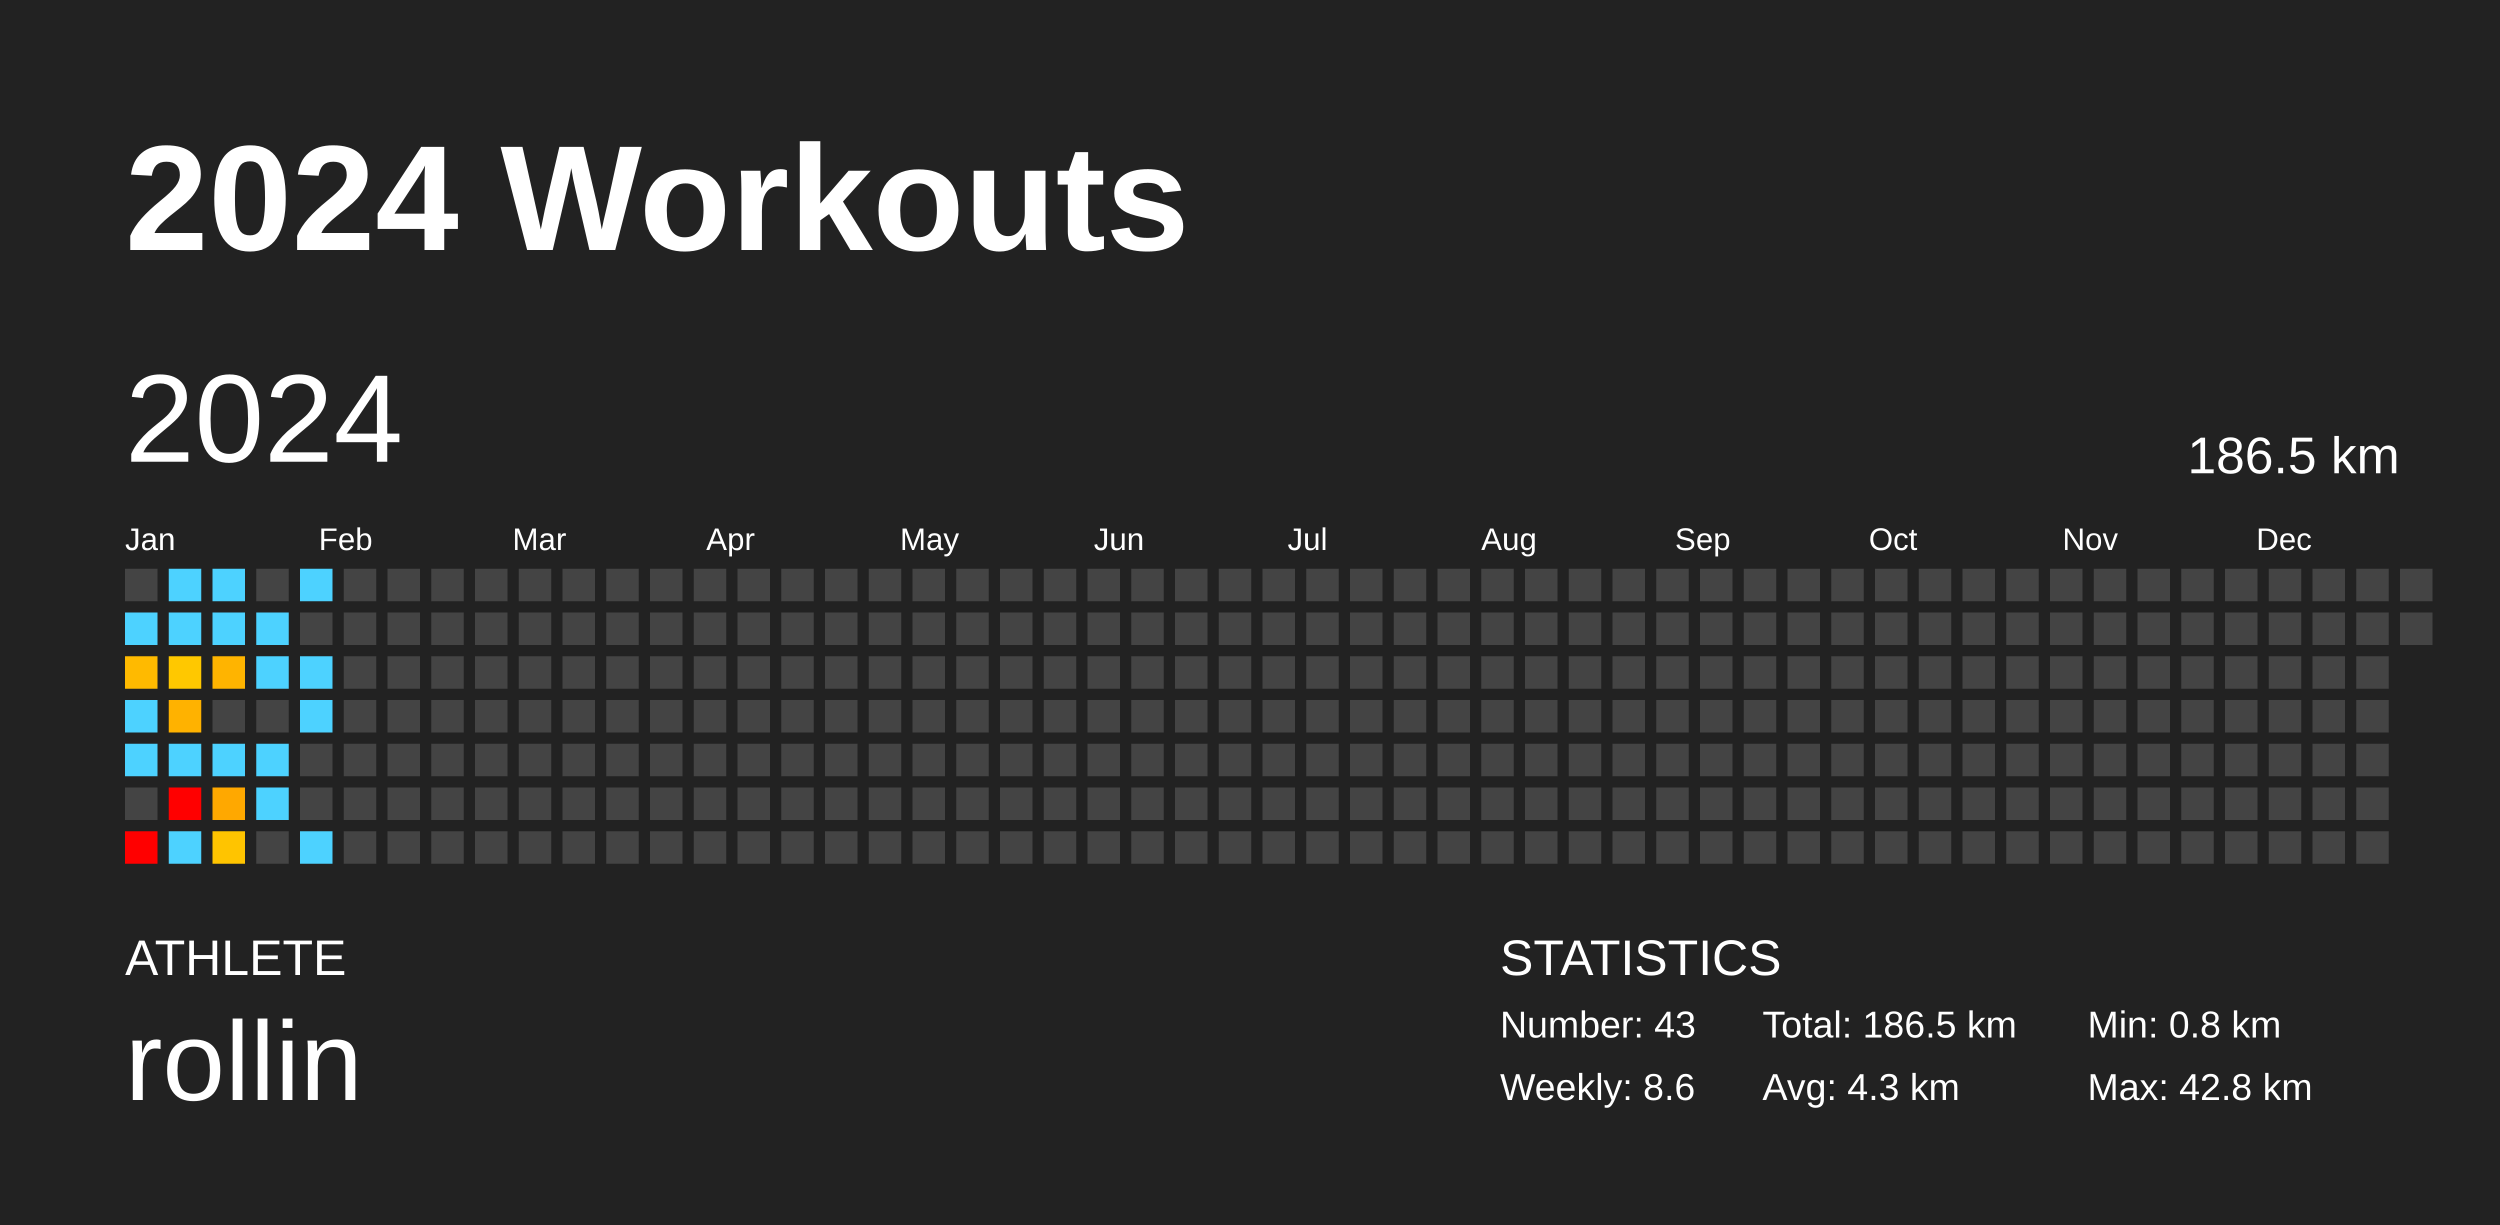
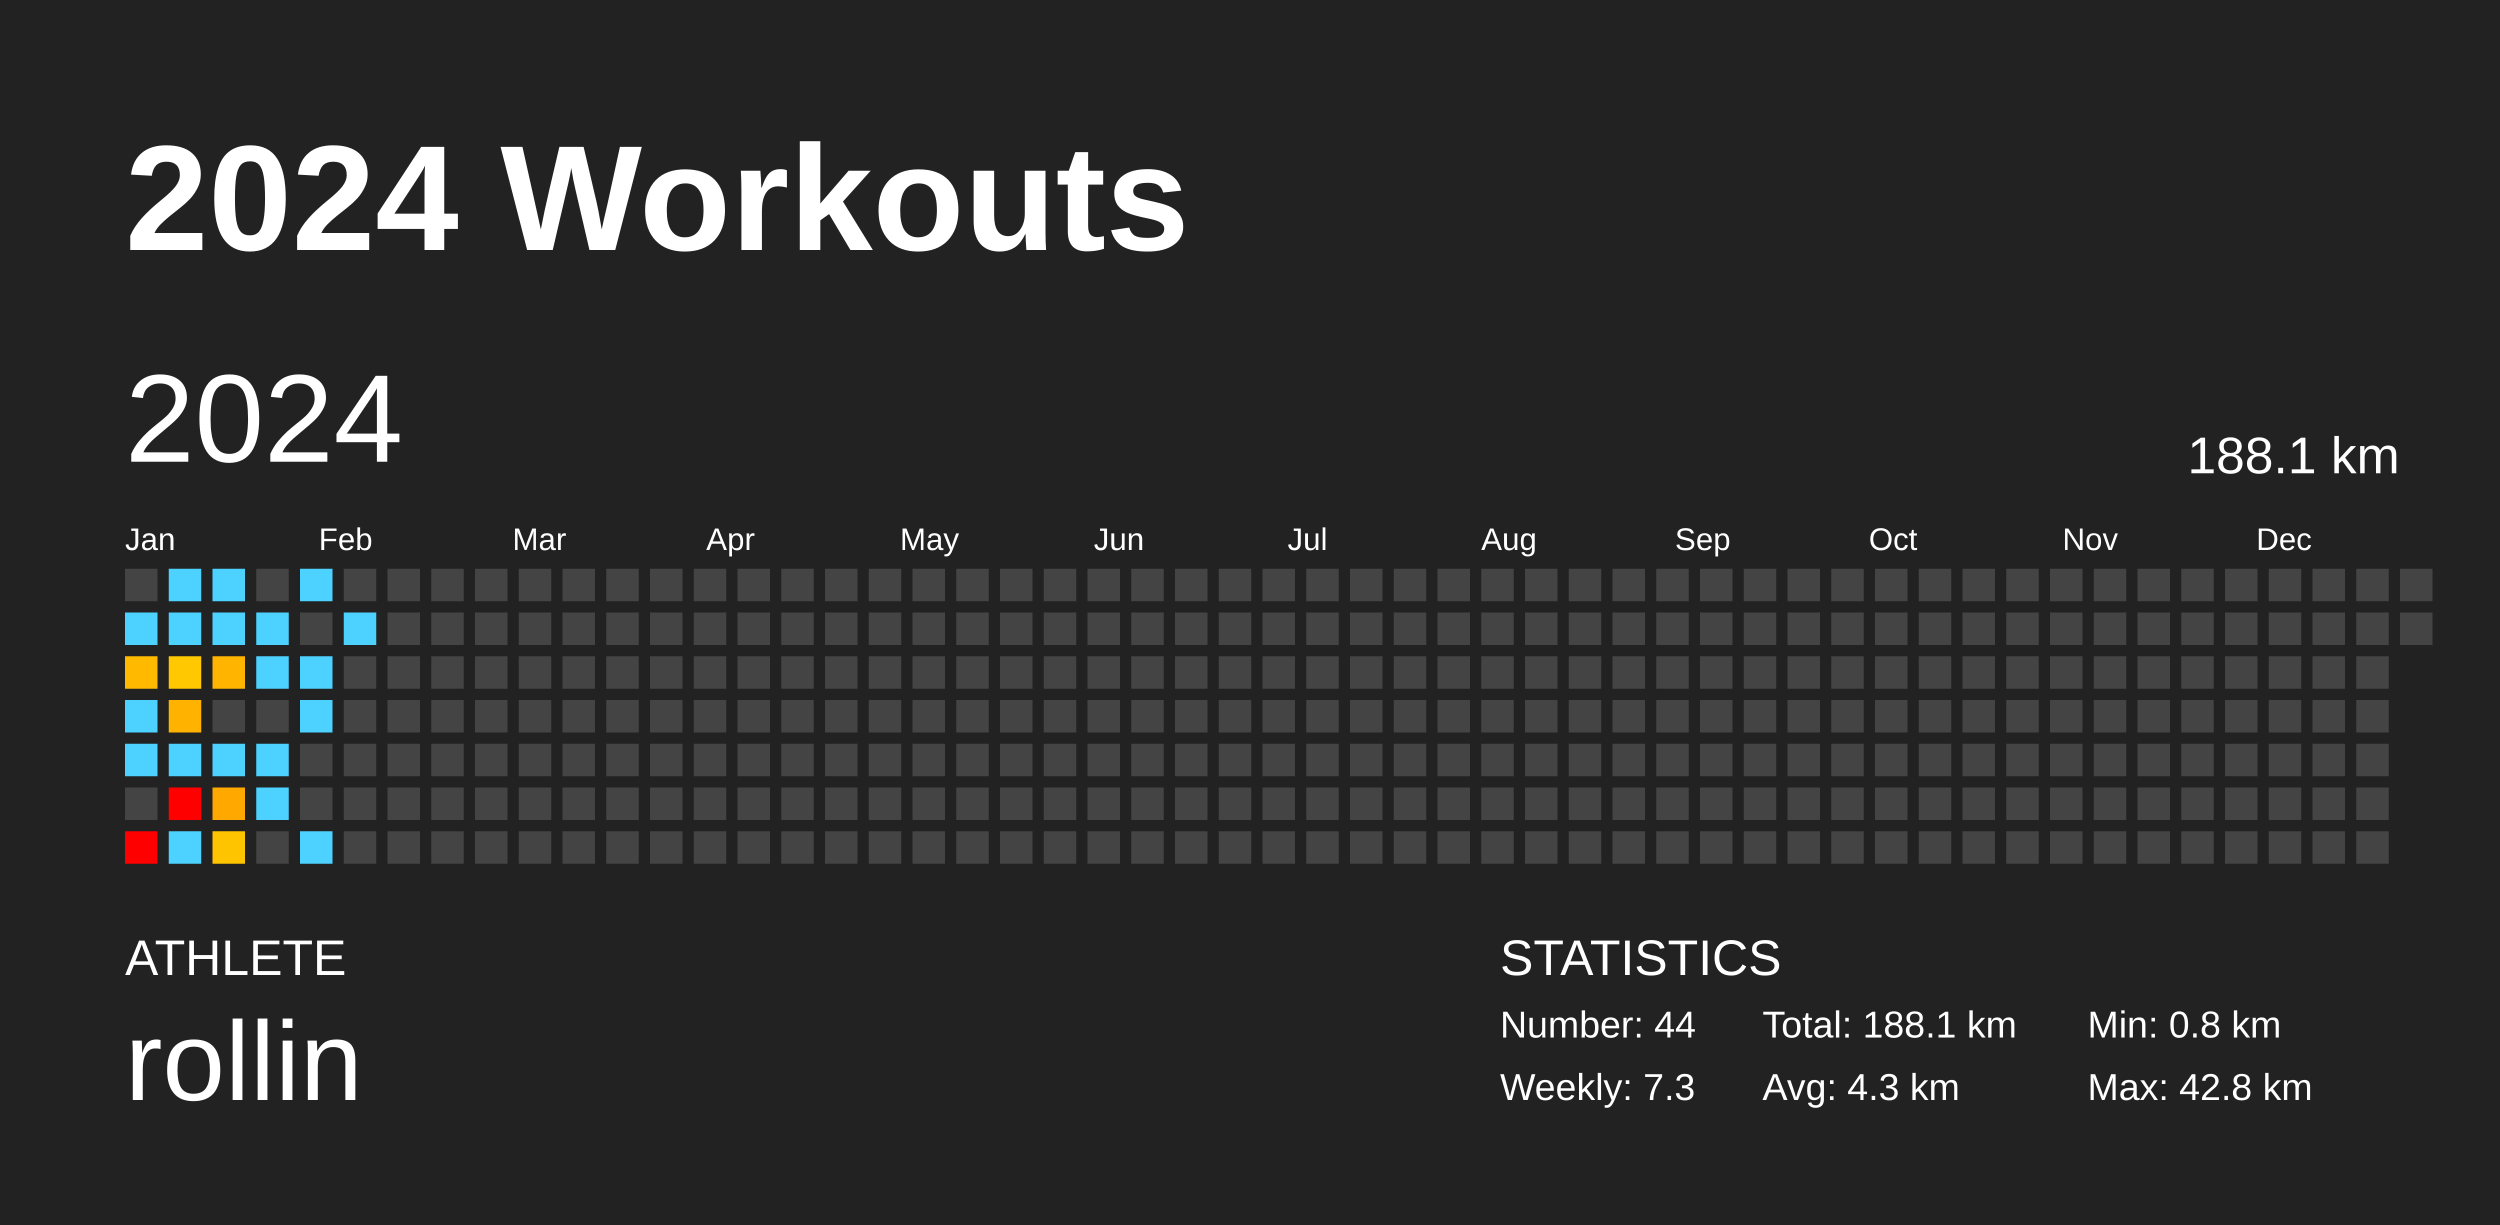
<svg xmlns="http://www.w3.org/2000/svg" baseProfile="full" height="98mm" version="1.1" viewBox="0,0,200,98" width="200mm">
  <defs />
  <rect fill="#222222" height="98" width="200" x="0" y="0" />
  <text fill="#FFFFFF" style="font-size:12px; font-family:Arial; font-weight:bold;" x="10" y="20">2024 Workouts</text>
  <text fill="#FFFFFF" style="font-size:4px; font-family:Arial" x="10" y="78">ATHLETE</text>
  <text fill="#FFFFFF" style="font-size:9px; font-family:Arial" x="10" y="88">rollin</text>
  <text fill="#FFFFFF" style="font-size:4px; font-family:Arial" x="120" y="78">STATISTICS</text>
-   <text fill="#FFFFFF" style="font-size:3px; font-family:Arial" x="120" y="83">Number: 43</text>
-   <text fill="#FFFFFF" style="font-size:3px; font-family:Arial" x="120" y="88">Weekly: 8.6</text>
-   <text fill="#FFFFFF" style="font-size:3px; font-family:Arial" x="141" y="83">Total: 186.5 km</text>
+   <text fill="#FFFFFF" style="font-size:3px; font-family:Arial" x="120" y="83">Number: 44</text>
+   <text fill="#FFFFFF" style="font-size:3px; font-family:Arial" x="120" y="88">Weekly: 7.3</text>
+   <text fill="#FFFFFF" style="font-size:3px; font-family:Arial" x="141" y="83">Total: 188.1 km</text>
  <text fill="#FFFFFF" style="font-size:3px; font-family:Arial" x="141" y="88">Avg: 4.3 km</text>
  <text fill="#FFFFFF" style="font-size:3px; font-family:Arial" x="167" y="83">Min: 0.8 km</text>
  <text fill="#FFFFFF" style="font-size:3px; font-family:Arial" x="167" y="88">Max: 42.8 km</text>
  <text dominant-baseline="hanging" fill="#FFFFFF" style="font-size:10.0px; font-family:Arial;" x="10" y="30">2024</text>
-   <text dominant-baseline="hanging" fill="#FFFFFF" style="font-size:4.125px; font-family:Arial;" x="175" y="35">186.5 km</text>
+   <text dominant-baseline="hanging" fill="#FFFFFF" style="font-size:4.125px; font-family:Arial;" x="175" y="35">188.1 km</text>
  <text fill="#FFFFFF" style="font-size:2.5px; font-family:Arial" x="10.0" y="44">Jan</text>
  <text fill="#FFFFFF" style="font-size:2.5px; font-family:Arial" x="25.5" y="44">Feb</text>
  <text fill="#FFFFFF" style="font-size:2.5px; font-family:Arial" x="41.0" y="44">Mar</text>
  <text fill="#FFFFFF" style="font-size:2.5px; font-family:Arial" x="56.5" y="44">Apr</text>
  <text fill="#FFFFFF" style="font-size:2.5px; font-family:Arial" x="72.0" y="44">May</text>
  <text fill="#FFFFFF" style="font-size:2.5px; font-family:Arial" x="87.5" y="44">Jun</text>
  <text fill="#FFFFFF" style="font-size:2.5px; font-family:Arial" x="103.0" y="44">Jul</text>
  <text fill="#FFFFFF" style="font-size:2.5px; font-family:Arial" x="118.5" y="44">Aug</text>
  <text fill="#FFFFFF" style="font-size:2.5px; font-family:Arial" x="134.0" y="44">Sep</text>
  <text fill="#FFFFFF" style="font-size:2.5px; font-family:Arial" x="149.5" y="44">Oct</text>
  <text fill="#FFFFFF" style="font-size:2.5px; font-family:Arial" x="165.0" y="44">Nov</text>
  <text fill="#FFFFFF" style="font-size:2.5px; font-family:Arial" x="180.5" y="44">Dec</text>
  <rect fill="#444444" height="2.6" width="2.6" x="10.0" y="45.5" />
  <rect fill="#4dd2ff" height="2.6" width="2.6" x="10.0" y="49.0" />
  <rect fill="#ffba00" height="2.6" width="2.6" x="10.0" y="52.5" />
  <rect fill="#4dd2ff" height="2.6" width="2.6" x="10.0" y="56.0" />
  <rect fill="#4dd2ff" height="2.6" width="2.6" x="10.0" y="59.5" />
  <rect fill="#444444" height="2.6" width="2.6" x="10.0" y="63.0" />
  <rect fill="red" height="2.6" width="2.6" x="10.0" y="66.5" />
  <rect fill="#4dd2ff" height="2.6" width="2.6" x="13.5" y="45.5" />
  <rect fill="#4dd2ff" height="2.6" width="2.6" x="13.5" y="49.0" />
  <rect fill="#ffc800" height="2.6" width="2.6" x="13.5" y="52.5" />
  <rect fill="#ffb200" height="2.6" width="2.6" x="13.5" y="56.0" />
  <rect fill="#4dd2ff" height="2.6" width="2.6" x="13.5" y="59.5" />
  <rect fill="red" height="2.6" width="2.6" x="13.5" y="63.0" />
  <rect fill="#4dd2ff" height="2.6" width="2.6" x="13.5" y="66.5" />
  <rect fill="#4dd2ff" height="2.6" width="2.6" x="17.0" y="45.5" />
  <rect fill="#4dd2ff" height="2.6" width="2.6" x="17.0" y="49.0" />
  <rect fill="#ffb400" height="2.6" width="2.6" x="17.0" y="52.5" />
  <rect fill="#444444" height="2.6" width="2.6" x="17.0" y="56.0" />
  <rect fill="#4dd2ff" height="2.6" width="2.6" x="17.0" y="59.5" />
  <rect fill="#ffa800" height="2.6" width="2.6" x="17.0" y="63.0" />
  <rect fill="#ffc400" height="2.6" width="2.6" x="17.0" y="66.5" />
  <rect fill="#444444" height="2.6" width="2.6" x="20.5" y="45.5" />
  <rect fill="#4dd2ff" height="2.6" width="2.6" x="20.5" y="49.0" />
  <rect fill="#4dd2ff" height="2.6" width="2.6" x="20.5" y="52.5" />
  <rect fill="#444444" height="2.6" width="2.6" x="20.5" y="56.0" />
  <rect fill="#4dd2ff" height="2.6" width="2.6" x="20.5" y="59.5" />
  <rect fill="#4dd2ff" height="2.6" width="2.6" x="20.5" y="63.0" />
  <rect fill="#444444" height="2.6" width="2.6" x="20.5" y="66.5" />
  <rect fill="#4dd2ff" height="2.6" width="2.6" x="24.0" y="45.5" />
  <rect fill="#444444" height="2.6" width="2.6" x="24.0" y="49.0" />
  <rect fill="#4dd2ff" height="2.6" width="2.6" x="24.0" y="52.5" />
  <rect fill="#4dd2ff" height="2.6" width="2.6" x="24.0" y="56.0" />
  <rect fill="#444444" height="2.6" width="2.6" x="24.0" y="59.5" />
  <rect fill="#444444" height="2.6" width="2.6" x="24.0" y="63.0" />
  <rect fill="#4dd2ff" height="2.6" width="2.6" x="24.0" y="66.5" />
  <rect fill="#444444" height="2.6" width="2.6" x="27.5" y="45.5" />
-   <rect fill="#444444" height="2.6" width="2.6" x="27.5" y="49.0" />
+   <rect fill="#4dd2ff" height="2.6" width="2.6" x="27.5" y="49.0" />
  <rect fill="#444444" height="2.6" width="2.6" x="27.5" y="52.5" />
  <rect fill="#444444" height="2.6" width="2.6" x="27.5" y="56.0" />
  <rect fill="#444444" height="2.6" width="2.6" x="27.5" y="59.5" />
  <rect fill="#444444" height="2.6" width="2.6" x="27.5" y="63.0" />
  <rect fill="#444444" height="2.6" width="2.6" x="27.5" y="66.5" />
  <rect fill="#444444" height="2.6" width="2.6" x="31.0" y="45.5" />
  <rect fill="#444444" height="2.6" width="2.6" x="31.0" y="49.0" />
  <rect fill="#444444" height="2.6" width="2.6" x="31.0" y="52.5" />
  <rect fill="#444444" height="2.6" width="2.6" x="31.0" y="56.0" />
  <rect fill="#444444" height="2.6" width="2.6" x="31.0" y="59.5" />
  <rect fill="#444444" height="2.6" width="2.6" x="31.0" y="63.0" />
  <rect fill="#444444" height="2.6" width="2.6" x="31.0" y="66.5" />
  <rect fill="#444444" height="2.6" width="2.6" x="34.5" y="45.5" />
  <rect fill="#444444" height="2.6" width="2.6" x="34.5" y="49.0" />
  <rect fill="#444444" height="2.6" width="2.6" x="34.5" y="52.5" />
  <rect fill="#444444" height="2.6" width="2.6" x="34.5" y="56.0" />
  <rect fill="#444444" height="2.6" width="2.6" x="34.5" y="59.5" />
  <rect fill="#444444" height="2.6" width="2.6" x="34.5" y="63.0" />
  <rect fill="#444444" height="2.6" width="2.6" x="34.5" y="66.5" />
  <rect fill="#444444" height="2.6" width="2.6" x="38.0" y="45.5" />
  <rect fill="#444444" height="2.6" width="2.6" x="38.0" y="49.0" />
  <rect fill="#444444" height="2.6" width="2.6" x="38.0" y="52.5" />
  <rect fill="#444444" height="2.6" width="2.6" x="38.0" y="56.0" />
  <rect fill="#444444" height="2.6" width="2.6" x="38.0" y="59.5" />
  <rect fill="#444444" height="2.6" width="2.6" x="38.0" y="63.0" />
  <rect fill="#444444" height="2.6" width="2.6" x="38.0" y="66.5" />
  <rect fill="#444444" height="2.6" width="2.6" x="41.5" y="45.5" />
  <rect fill="#444444" height="2.6" width="2.6" x="41.5" y="49.0" />
  <rect fill="#444444" height="2.6" width="2.6" x="41.5" y="52.5" />
  <rect fill="#444444" height="2.6" width="2.6" x="41.5" y="56.0" />
  <rect fill="#444444" height="2.6" width="2.6" x="41.5" y="59.5" />
  <rect fill="#444444" height="2.6" width="2.6" x="41.5" y="63.0" />
  <rect fill="#444444" height="2.6" width="2.6" x="41.5" y="66.5" />
  <rect fill="#444444" height="2.6" width="2.6" x="45.0" y="45.5" />
  <rect fill="#444444" height="2.6" width="2.6" x="45.0" y="49.0" />
  <rect fill="#444444" height="2.6" width="2.6" x="45.0" y="52.5" />
  <rect fill="#444444" height="2.6" width="2.6" x="45.0" y="56.0" />
  <rect fill="#444444" height="2.6" width="2.6" x="45.0" y="59.5" />
  <rect fill="#444444" height="2.6" width="2.6" x="45.0" y="63.0" />
  <rect fill="#444444" height="2.6" width="2.6" x="45.0" y="66.5" />
  <rect fill="#444444" height="2.6" width="2.6" x="48.5" y="45.5" />
  <rect fill="#444444" height="2.6" width="2.6" x="48.5" y="49.0" />
  <rect fill="#444444" height="2.6" width="2.6" x="48.5" y="52.5" />
  <rect fill="#444444" height="2.6" width="2.6" x="48.5" y="56.0" />
  <rect fill="#444444" height="2.6" width="2.6" x="48.5" y="59.5" />
  <rect fill="#444444" height="2.6" width="2.6" x="48.5" y="63.0" />
  <rect fill="#444444" height="2.6" width="2.6" x="48.5" y="66.5" />
  <rect fill="#444444" height="2.6" width="2.6" x="52.0" y="45.5" />
  <rect fill="#444444" height="2.6" width="2.6" x="52.0" y="49.0" />
  <rect fill="#444444" height="2.6" width="2.6" x="52.0" y="52.5" />
  <rect fill="#444444" height="2.6" width="2.6" x="52.0" y="56.0" />
  <rect fill="#444444" height="2.6" width="2.6" x="52.0" y="59.5" />
  <rect fill="#444444" height="2.6" width="2.6" x="52.0" y="63.0" />
  <rect fill="#444444" height="2.6" width="2.6" x="52.0" y="66.5" />
  <rect fill="#444444" height="2.6" width="2.6" x="55.5" y="45.5" />
  <rect fill="#444444" height="2.6" width="2.6" x="55.5" y="49.0" />
  <rect fill="#444444" height="2.6" width="2.6" x="55.5" y="52.5" />
  <rect fill="#444444" height="2.6" width="2.6" x="55.5" y="56.0" />
  <rect fill="#444444" height="2.6" width="2.6" x="55.5" y="59.5" />
  <rect fill="#444444" height="2.6" width="2.6" x="55.5" y="63.0" />
  <rect fill="#444444" height="2.6" width="2.6" x="55.5" y="66.5" />
  <rect fill="#444444" height="2.6" width="2.6" x="59.0" y="45.5" />
  <rect fill="#444444" height="2.6" width="2.6" x="59.0" y="49.0" />
  <rect fill="#444444" height="2.6" width="2.6" x="59.0" y="52.5" />
  <rect fill="#444444" height="2.6" width="2.6" x="59.0" y="56.0" />
  <rect fill="#444444" height="2.6" width="2.6" x="59.0" y="59.5" />
  <rect fill="#444444" height="2.6" width="2.6" x="59.0" y="63.0" />
  <rect fill="#444444" height="2.6" width="2.6" x="59.0" y="66.5" />
  <rect fill="#444444" height="2.6" width="2.6" x="62.5" y="45.5" />
  <rect fill="#444444" height="2.6" width="2.6" x="62.5" y="49.0" />
  <rect fill="#444444" height="2.6" width="2.6" x="62.5" y="52.5" />
  <rect fill="#444444" height="2.6" width="2.6" x="62.5" y="56.0" />
  <rect fill="#444444" height="2.6" width="2.6" x="62.5" y="59.5" />
  <rect fill="#444444" height="2.6" width="2.6" x="62.5" y="63.0" />
  <rect fill="#444444" height="2.6" width="2.6" x="62.5" y="66.5" />
  <rect fill="#444444" height="2.6" width="2.6" x="66.0" y="45.5" />
  <rect fill="#444444" height="2.6" width="2.6" x="66.0" y="49.0" />
  <rect fill="#444444" height="2.6" width="2.6" x="66.0" y="52.5" />
  <rect fill="#444444" height="2.6" width="2.6" x="66.0" y="56.0" />
  <rect fill="#444444" height="2.6" width="2.6" x="66.0" y="59.5" />
  <rect fill="#444444" height="2.6" width="2.6" x="66.0" y="63.0" />
  <rect fill="#444444" height="2.6" width="2.6" x="66.0" y="66.5" />
  <rect fill="#444444" height="2.6" width="2.6" x="69.5" y="45.5" />
  <rect fill="#444444" height="2.6" width="2.6" x="69.5" y="49.0" />
  <rect fill="#444444" height="2.6" width="2.6" x="69.5" y="52.5" />
  <rect fill="#444444" height="2.6" width="2.6" x="69.5" y="56.0" />
  <rect fill="#444444" height="2.6" width="2.6" x="69.5" y="59.5" />
  <rect fill="#444444" height="2.6" width="2.6" x="69.5" y="63.0" />
  <rect fill="#444444" height="2.6" width="2.6" x="69.5" y="66.5" />
  <rect fill="#444444" height="2.6" width="2.6" x="73.0" y="45.5" />
  <rect fill="#444444" height="2.6" width="2.6" x="73.0" y="49.0" />
  <rect fill="#444444" height="2.6" width="2.6" x="73.0" y="52.5" />
  <rect fill="#444444" height="2.6" width="2.6" x="73.0" y="56.0" />
  <rect fill="#444444" height="2.6" width="2.6" x="73.0" y="59.5" />
  <rect fill="#444444" height="2.6" width="2.6" x="73.0" y="63.0" />
  <rect fill="#444444" height="2.6" width="2.6" x="73.0" y="66.5" />
  <rect fill="#444444" height="2.6" width="2.6" x="76.5" y="45.5" />
  <rect fill="#444444" height="2.6" width="2.6" x="76.5" y="49.0" />
  <rect fill="#444444" height="2.6" width="2.6" x="76.5" y="52.5" />
  <rect fill="#444444" height="2.6" width="2.6" x="76.5" y="56.0" />
  <rect fill="#444444" height="2.6" width="2.6" x="76.5" y="59.5" />
  <rect fill="#444444" height="2.6" width="2.6" x="76.5" y="63.0" />
  <rect fill="#444444" height="2.6" width="2.6" x="76.5" y="66.5" />
  <rect fill="#444444" height="2.6" width="2.6" x="80.0" y="45.5" />
  <rect fill="#444444" height="2.6" width="2.6" x="80.0" y="49.0" />
  <rect fill="#444444" height="2.6" width="2.6" x="80.0" y="52.5" />
  <rect fill="#444444" height="2.6" width="2.6" x="80.0" y="56.0" />
  <rect fill="#444444" height="2.6" width="2.6" x="80.0" y="59.5" />
  <rect fill="#444444" height="2.6" width="2.6" x="80.0" y="63.0" />
  <rect fill="#444444" height="2.6" width="2.6" x="80.0" y="66.5" />
  <rect fill="#444444" height="2.6" width="2.6" x="83.5" y="45.5" />
  <rect fill="#444444" height="2.6" width="2.6" x="83.5" y="49.0" />
  <rect fill="#444444" height="2.6" width="2.6" x="83.5" y="52.5" />
  <rect fill="#444444" height="2.6" width="2.6" x="83.5" y="56.0" />
  <rect fill="#444444" height="2.6" width="2.6" x="83.5" y="59.5" />
  <rect fill="#444444" height="2.6" width="2.6" x="83.5" y="63.0" />
  <rect fill="#444444" height="2.6" width="2.6" x="83.5" y="66.5" />
  <rect fill="#444444" height="2.6" width="2.6" x="87.0" y="45.5" />
  <rect fill="#444444" height="2.6" width="2.6" x="87.0" y="49.0" />
  <rect fill="#444444" height="2.6" width="2.6" x="87.0" y="52.5" />
  <rect fill="#444444" height="2.6" width="2.6" x="87.0" y="56.0" />
  <rect fill="#444444" height="2.6" width="2.6" x="87.0" y="59.5" />
  <rect fill="#444444" height="2.6" width="2.6" x="87.0" y="63.0" />
  <rect fill="#444444" height="2.6" width="2.6" x="87.0" y="66.5" />
  <rect fill="#444444" height="2.6" width="2.6" x="90.5" y="45.5" />
  <rect fill="#444444" height="2.6" width="2.6" x="90.5" y="49.0" />
  <rect fill="#444444" height="2.6" width="2.6" x="90.5" y="52.5" />
  <rect fill="#444444" height="2.6" width="2.6" x="90.5" y="56.0" />
  <rect fill="#444444" height="2.6" width="2.6" x="90.5" y="59.5" />
  <rect fill="#444444" height="2.6" width="2.6" x="90.5" y="63.0" />
  <rect fill="#444444" height="2.6" width="2.6" x="90.5" y="66.5" />
  <rect fill="#444444" height="2.6" width="2.6" x="94.0" y="45.5" />
  <rect fill="#444444" height="2.6" width="2.6" x="94.0" y="49.0" />
  <rect fill="#444444" height="2.6" width="2.6" x="94.0" y="52.5" />
  <rect fill="#444444" height="2.6" width="2.6" x="94.0" y="56.0" />
  <rect fill="#444444" height="2.6" width="2.6" x="94.0" y="59.5" />
  <rect fill="#444444" height="2.6" width="2.6" x="94.0" y="63.0" />
  <rect fill="#444444" height="2.6" width="2.6" x="94.0" y="66.5" />
  <rect fill="#444444" height="2.6" width="2.6" x="97.5" y="45.5" />
  <rect fill="#444444" height="2.6" width="2.6" x="97.5" y="49.0" />
  <rect fill="#444444" height="2.6" width="2.6" x="97.5" y="52.5" />
  <rect fill="#444444" height="2.6" width="2.6" x="97.5" y="56.0" />
  <rect fill="#444444" height="2.6" width="2.6" x="97.5" y="59.5" />
  <rect fill="#444444" height="2.6" width="2.6" x="97.5" y="63.0" />
  <rect fill="#444444" height="2.6" width="2.6" x="97.5" y="66.5" />
  <rect fill="#444444" height="2.6" width="2.6" x="101.0" y="45.5" />
  <rect fill="#444444" height="2.6" width="2.6" x="101.0" y="49.0" />
  <rect fill="#444444" height="2.6" width="2.6" x="101.0" y="52.5" />
  <rect fill="#444444" height="2.6" width="2.6" x="101.0" y="56.0" />
  <rect fill="#444444" height="2.6" width="2.6" x="101.0" y="59.5" />
  <rect fill="#444444" height="2.6" width="2.6" x="101.0" y="63.0" />
  <rect fill="#444444" height="2.6" width="2.6" x="101.0" y="66.5" />
  <rect fill="#444444" height="2.6" width="2.6" x="104.5" y="45.5" />
  <rect fill="#444444" height="2.6" width="2.6" x="104.5" y="49.0" />
  <rect fill="#444444" height="2.6" width="2.6" x="104.5" y="52.5" />
  <rect fill="#444444" height="2.6" width="2.6" x="104.5" y="56.0" />
  <rect fill="#444444" height="2.6" width="2.6" x="104.5" y="59.5" />
  <rect fill="#444444" height="2.6" width="2.6" x="104.5" y="63.0" />
  <rect fill="#444444" height="2.6" width="2.6" x="104.5" y="66.5" />
  <rect fill="#444444" height="2.6" width="2.6" x="108.0" y="45.5" />
  <rect fill="#444444" height="2.6" width="2.6" x="108.0" y="49.0" />
  <rect fill="#444444" height="2.6" width="2.6" x="108.0" y="52.5" />
  <rect fill="#444444" height="2.6" width="2.6" x="108.0" y="56.0" />
  <rect fill="#444444" height="2.6" width="2.6" x="108.0" y="59.5" />
  <rect fill="#444444" height="2.6" width="2.6" x="108.0" y="63.0" />
  <rect fill="#444444" height="2.6" width="2.6" x="108.0" y="66.5" />
  <rect fill="#444444" height="2.6" width="2.6" x="111.5" y="45.5" />
  <rect fill="#444444" height="2.6" width="2.6" x="111.5" y="49.0" />
  <rect fill="#444444" height="2.6" width="2.6" x="111.5" y="52.5" />
  <rect fill="#444444" height="2.6" width="2.6" x="111.5" y="56.0" />
  <rect fill="#444444" height="2.6" width="2.6" x="111.5" y="59.5" />
  <rect fill="#444444" height="2.6" width="2.6" x="111.5" y="63.0" />
  <rect fill="#444444" height="2.6" width="2.6" x="111.5" y="66.5" />
  <rect fill="#444444" height="2.6" width="2.6" x="115.0" y="45.5" />
  <rect fill="#444444" height="2.6" width="2.6" x="115.0" y="49.0" />
  <rect fill="#444444" height="2.6" width="2.6" x="115.0" y="52.5" />
  <rect fill="#444444" height="2.6" width="2.6" x="115.0" y="56.0" />
  <rect fill="#444444" height="2.6" width="2.6" x="115.0" y="59.5" />
  <rect fill="#444444" height="2.6" width="2.6" x="115.0" y="63.0" />
  <rect fill="#444444" height="2.6" width="2.6" x="115.0" y="66.5" />
  <rect fill="#444444" height="2.6" width="2.6" x="118.5" y="45.5" />
  <rect fill="#444444" height="2.6" width="2.6" x="118.5" y="49.0" />
  <rect fill="#444444" height="2.6" width="2.6" x="118.5" y="52.5" />
  <rect fill="#444444" height="2.6" width="2.6" x="118.5" y="56.0" />
  <rect fill="#444444" height="2.6" width="2.6" x="118.5" y="59.5" />
  <rect fill="#444444" height="2.6" width="2.6" x="118.5" y="63.0" />
  <rect fill="#444444" height="2.6" width="2.6" x="118.5" y="66.5" />
  <rect fill="#444444" height="2.6" width="2.6" x="122.0" y="45.5" />
  <rect fill="#444444" height="2.6" width="2.6" x="122.0" y="49.0" />
  <rect fill="#444444" height="2.6" width="2.6" x="122.0" y="52.5" />
  <rect fill="#444444" height="2.6" width="2.6" x="122.0" y="56.0" />
  <rect fill="#444444" height="2.6" width="2.6" x="122.0" y="59.5" />
  <rect fill="#444444" height="2.6" width="2.6" x="122.0" y="63.0" />
  <rect fill="#444444" height="2.6" width="2.6" x="122.0" y="66.5" />
  <rect fill="#444444" height="2.6" width="2.6" x="125.5" y="45.5" />
  <rect fill="#444444" height="2.6" width="2.6" x="125.5" y="49.0" />
  <rect fill="#444444" height="2.6" width="2.6" x="125.5" y="52.5" />
  <rect fill="#444444" height="2.6" width="2.6" x="125.5" y="56.0" />
  <rect fill="#444444" height="2.6" width="2.6" x="125.5" y="59.5" />
  <rect fill="#444444" height="2.6" width="2.6" x="125.5" y="63.0" />
  <rect fill="#444444" height="2.6" width="2.6" x="125.5" y="66.5" />
  <rect fill="#444444" height="2.6" width="2.6" x="129.0" y="45.5" />
  <rect fill="#444444" height="2.6" width="2.6" x="129.0" y="49.0" />
  <rect fill="#444444" height="2.6" width="2.6" x="129.0" y="52.5" />
  <rect fill="#444444" height="2.6" width="2.6" x="129.0" y="56.0" />
  <rect fill="#444444" height="2.6" width="2.6" x="129.0" y="59.5" />
  <rect fill="#444444" height="2.6" width="2.6" x="129.0" y="63.0" />
  <rect fill="#444444" height="2.6" width="2.6" x="129.0" y="66.5" />
  <rect fill="#444444" height="2.6" width="2.6" x="132.5" y="45.5" />
  <rect fill="#444444" height="2.6" width="2.6" x="132.5" y="49.0" />
  <rect fill="#444444" height="2.6" width="2.6" x="132.5" y="52.5" />
  <rect fill="#444444" height="2.6" width="2.6" x="132.5" y="56.0" />
  <rect fill="#444444" height="2.6" width="2.6" x="132.5" y="59.5" />
  <rect fill="#444444" height="2.6" width="2.6" x="132.5" y="63.0" />
  <rect fill="#444444" height="2.6" width="2.6" x="132.5" y="66.5" />
  <rect fill="#444444" height="2.6" width="2.6" x="136.0" y="45.5" />
  <rect fill="#444444" height="2.6" width="2.6" x="136.0" y="49.0" />
  <rect fill="#444444" height="2.6" width="2.6" x="136.0" y="52.5" />
  <rect fill="#444444" height="2.6" width="2.6" x="136.0" y="56.0" />
  <rect fill="#444444" height="2.6" width="2.6" x="136.0" y="59.5" />
  <rect fill="#444444" height="2.6" width="2.6" x="136.0" y="63.0" />
  <rect fill="#444444" height="2.6" width="2.6" x="136.0" y="66.5" />
  <rect fill="#444444" height="2.6" width="2.6" x="139.5" y="45.5" />
  <rect fill="#444444" height="2.6" width="2.6" x="139.5" y="49.0" />
  <rect fill="#444444" height="2.6" width="2.6" x="139.5" y="52.5" />
  <rect fill="#444444" height="2.6" width="2.6" x="139.5" y="56.0" />
  <rect fill="#444444" height="2.6" width="2.6" x="139.5" y="59.5" />
  <rect fill="#444444" height="2.6" width="2.6" x="139.5" y="63.0" />
  <rect fill="#444444" height="2.6" width="2.6" x="139.5" y="66.5" />
  <rect fill="#444444" height="2.6" width="2.6" x="143.0" y="45.5" />
  <rect fill="#444444" height="2.6" width="2.6" x="143.0" y="49.0" />
  <rect fill="#444444" height="2.6" width="2.6" x="143.0" y="52.5" />
  <rect fill="#444444" height="2.6" width="2.6" x="143.0" y="56.0" />
  <rect fill="#444444" height="2.6" width="2.6" x="143.0" y="59.5" />
  <rect fill="#444444" height="2.6" width="2.6" x="143.0" y="63.0" />
  <rect fill="#444444" height="2.6" width="2.6" x="143.0" y="66.5" />
  <rect fill="#444444" height="2.6" width="2.6" x="146.5" y="45.5" />
  <rect fill="#444444" height="2.6" width="2.6" x="146.5" y="49.0" />
  <rect fill="#444444" height="2.6" width="2.6" x="146.5" y="52.5" />
  <rect fill="#444444" height="2.6" width="2.6" x="146.5" y="56.0" />
  <rect fill="#444444" height="2.6" width="2.6" x="146.5" y="59.5" />
  <rect fill="#444444" height="2.6" width="2.6" x="146.5" y="63.0" />
  <rect fill="#444444" height="2.6" width="2.6" x="146.5" y="66.5" />
  <rect fill="#444444" height="2.6" width="2.6" x="150.0" y="45.5" />
  <rect fill="#444444" height="2.6" width="2.6" x="150.0" y="49.0" />
  <rect fill="#444444" height="2.6" width="2.6" x="150.0" y="52.5" />
  <rect fill="#444444" height="2.6" width="2.6" x="150.0" y="56.0" />
  <rect fill="#444444" height="2.6" width="2.6" x="150.0" y="59.5" />
  <rect fill="#444444" height="2.6" width="2.6" x="150.0" y="63.0" />
  <rect fill="#444444" height="2.6" width="2.6" x="150.0" y="66.5" />
  <rect fill="#444444" height="2.6" width="2.6" x="153.5" y="45.5" />
  <rect fill="#444444" height="2.6" width="2.6" x="153.5" y="49.0" />
  <rect fill="#444444" height="2.6" width="2.6" x="153.5" y="52.5" />
  <rect fill="#444444" height="2.6" width="2.6" x="153.5" y="56.0" />
  <rect fill="#444444" height="2.6" width="2.6" x="153.5" y="59.5" />
  <rect fill="#444444" height="2.6" width="2.6" x="153.5" y="63.0" />
  <rect fill="#444444" height="2.6" width="2.6" x="153.5" y="66.5" />
  <rect fill="#444444" height="2.6" width="2.6" x="157.0" y="45.5" />
  <rect fill="#444444" height="2.6" width="2.6" x="157.0" y="49.0" />
  <rect fill="#444444" height="2.6" width="2.6" x="157.0" y="52.5" />
  <rect fill="#444444" height="2.6" width="2.6" x="157.0" y="56.0" />
  <rect fill="#444444" height="2.6" width="2.6" x="157.0" y="59.5" />
  <rect fill="#444444" height="2.6" width="2.6" x="157.0" y="63.0" />
  <rect fill="#444444" height="2.6" width="2.6" x="157.0" y="66.5" />
  <rect fill="#444444" height="2.6" width="2.6" x="160.5" y="45.5" />
  <rect fill="#444444" height="2.6" width="2.6" x="160.5" y="49.0" />
  <rect fill="#444444" height="2.6" width="2.6" x="160.5" y="52.5" />
  <rect fill="#444444" height="2.6" width="2.6" x="160.5" y="56.0" />
  <rect fill="#444444" height="2.6" width="2.6" x="160.5" y="59.5" />
  <rect fill="#444444" height="2.6" width="2.6" x="160.5" y="63.0" />
  <rect fill="#444444" height="2.6" width="2.6" x="160.5" y="66.5" />
  <rect fill="#444444" height="2.6" width="2.6" x="164.0" y="45.5" />
  <rect fill="#444444" height="2.6" width="2.6" x="164.0" y="49.0" />
  <rect fill="#444444" height="2.6" width="2.6" x="164.0" y="52.5" />
  <rect fill="#444444" height="2.6" width="2.6" x="164.0" y="56.0" />
  <rect fill="#444444" height="2.6" width="2.6" x="164.0" y="59.5" />
  <rect fill="#444444" height="2.6" width="2.6" x="164.0" y="63.0" />
  <rect fill="#444444" height="2.6" width="2.6" x="164.0" y="66.5" />
  <rect fill="#444444" height="2.6" width="2.6" x="167.5" y="45.5" />
  <rect fill="#444444" height="2.6" width="2.6" x="167.5" y="49.0" />
  <rect fill="#444444" height="2.6" width="2.6" x="167.5" y="52.5" />
  <rect fill="#444444" height="2.6" width="2.6" x="167.5" y="56.0" />
  <rect fill="#444444" height="2.6" width="2.6" x="167.5" y="59.5" />
  <rect fill="#444444" height="2.6" width="2.6" x="167.5" y="63.0" />
  <rect fill="#444444" height="2.6" width="2.6" x="167.5" y="66.5" />
  <rect fill="#444444" height="2.6" width="2.6" x="171.0" y="45.5" />
  <rect fill="#444444" height="2.6" width="2.6" x="171.0" y="49.0" />
  <rect fill="#444444" height="2.6" width="2.6" x="171.0" y="52.5" />
  <rect fill="#444444" height="2.6" width="2.6" x="171.0" y="56.0" />
  <rect fill="#444444" height="2.6" width="2.6" x="171.0" y="59.5" />
  <rect fill="#444444" height="2.6" width="2.6" x="171.0" y="63.0" />
  <rect fill="#444444" height="2.6" width="2.6" x="171.0" y="66.5" />
  <rect fill="#444444" height="2.6" width="2.6" x="174.5" y="45.5" />
  <rect fill="#444444" height="2.6" width="2.6" x="174.5" y="49.0" />
  <rect fill="#444444" height="2.6" width="2.6" x="174.5" y="52.5" />
  <rect fill="#444444" height="2.6" width="2.6" x="174.5" y="56.0" />
  <rect fill="#444444" height="2.6" width="2.6" x="174.5" y="59.5" />
  <rect fill="#444444" height="2.6" width="2.6" x="174.5" y="63.0" />
  <rect fill="#444444" height="2.6" width="2.6" x="174.5" y="66.5" />
  <rect fill="#444444" height="2.6" width="2.6" x="178.0" y="45.5" />
  <rect fill="#444444" height="2.6" width="2.6" x="178.0" y="49.0" />
  <rect fill="#444444" height="2.6" width="2.6" x="178.0" y="52.5" />
  <rect fill="#444444" height="2.6" width="2.6" x="178.0" y="56.0" />
  <rect fill="#444444" height="2.6" width="2.6" x="178.0" y="59.5" />
  <rect fill="#444444" height="2.6" width="2.6" x="178.0" y="63.0" />
  <rect fill="#444444" height="2.6" width="2.6" x="178.0" y="66.5" />
  <rect fill="#444444" height="2.6" width="2.6" x="181.5" y="45.5" />
  <rect fill="#444444" height="2.6" width="2.6" x="181.5" y="49.0" />
  <rect fill="#444444" height="2.6" width="2.6" x="181.5" y="52.5" />
  <rect fill="#444444" height="2.6" width="2.6" x="181.5" y="56.0" />
  <rect fill="#444444" height="2.6" width="2.6" x="181.5" y="59.5" />
  <rect fill="#444444" height="2.6" width="2.6" x="181.5" y="63.0" />
  <rect fill="#444444" height="2.6" width="2.6" x="181.5" y="66.5" />
  <rect fill="#444444" height="2.6" width="2.6" x="185.0" y="45.5" />
  <rect fill="#444444" height="2.6" width="2.6" x="185.0" y="49.0" />
  <rect fill="#444444" height="2.6" width="2.6" x="185.0" y="52.5" />
  <rect fill="#444444" height="2.6" width="2.6" x="185.0" y="56.0" />
  <rect fill="#444444" height="2.6" width="2.6" x="185.0" y="59.5" />
  <rect fill="#444444" height="2.6" width="2.6" x="185.0" y="63.0" />
  <rect fill="#444444" height="2.6" width="2.6" x="185.0" y="66.5" />
  <rect fill="#444444" height="2.6" width="2.6" x="188.5" y="45.5" />
  <rect fill="#444444" height="2.6" width="2.6" x="188.5" y="49.0" />
  <rect fill="#444444" height="2.6" width="2.6" x="188.5" y="52.5" />
  <rect fill="#444444" height="2.6" width="2.6" x="188.5" y="56.0" />
  <rect fill="#444444" height="2.6" width="2.6" x="188.5" y="59.5" />
  <rect fill="#444444" height="2.6" width="2.6" x="188.5" y="63.0" />
  <rect fill="#444444" height="2.6" width="2.6" x="188.5" y="66.5" />
  <rect fill="#444444" height="2.6" width="2.6" x="192.0" y="45.5" />
  <rect fill="#444444" height="2.6" width="2.6" x="192.0" y="49.0" />
</svg>
